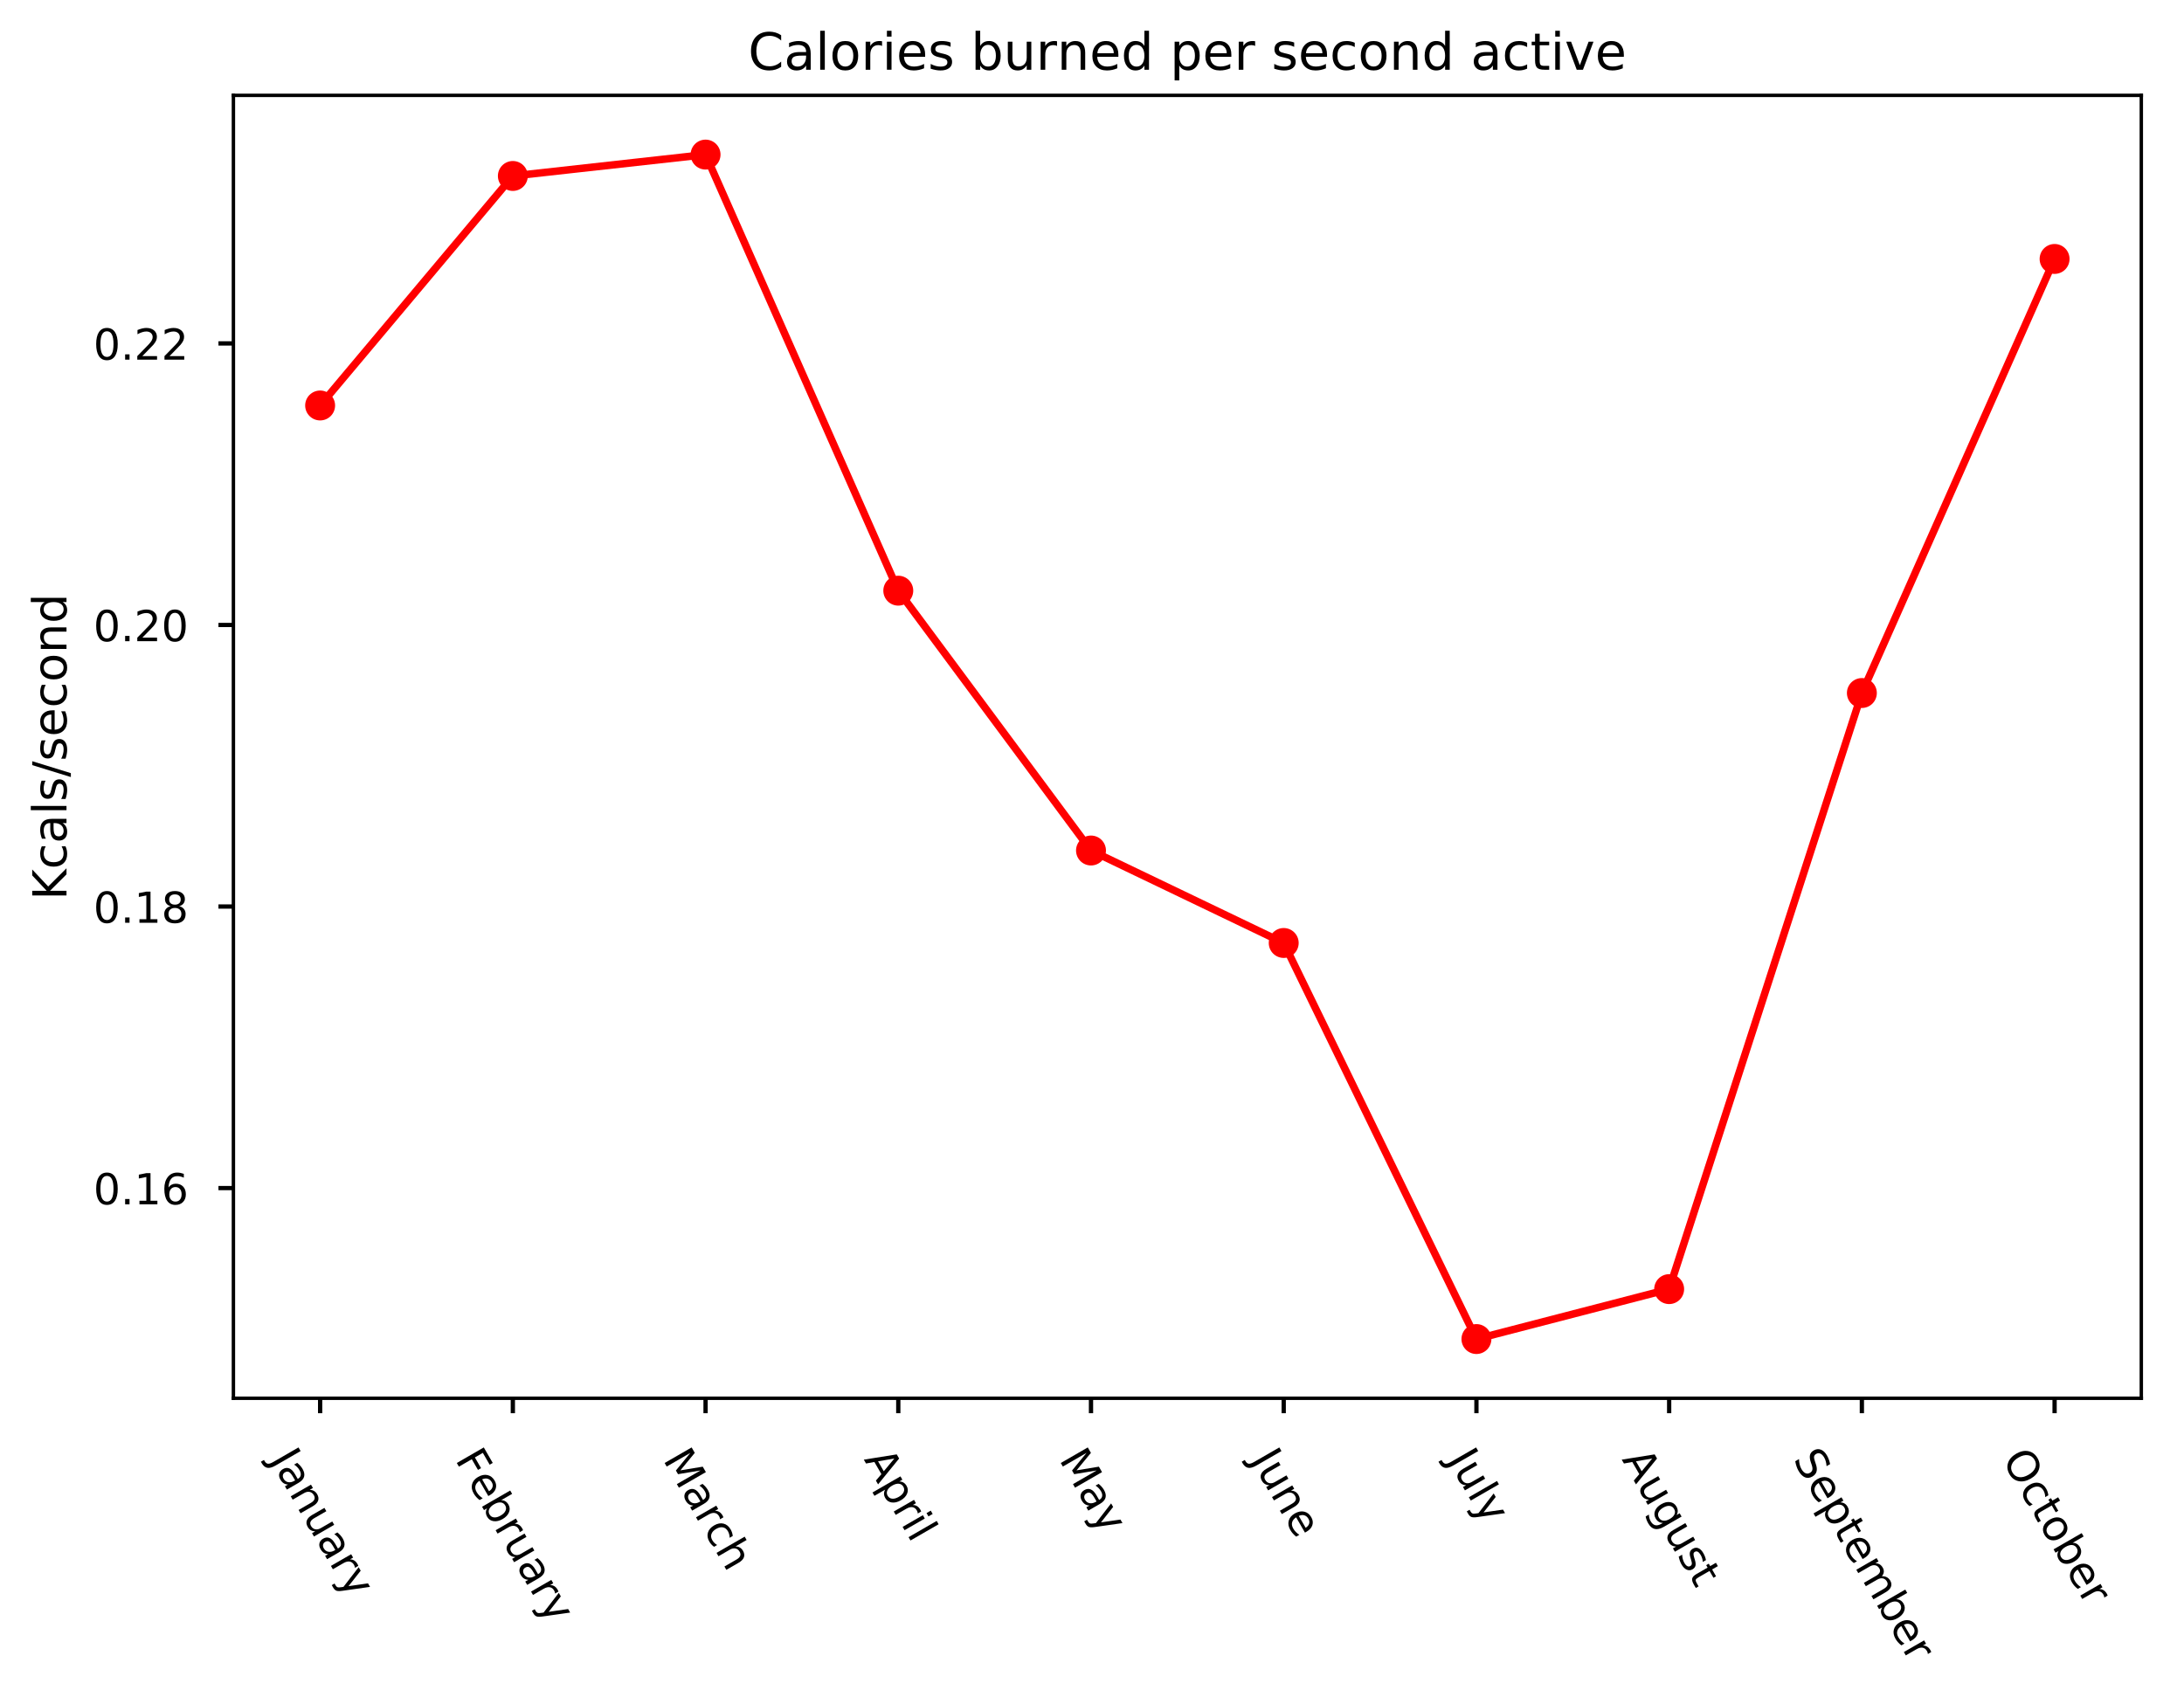
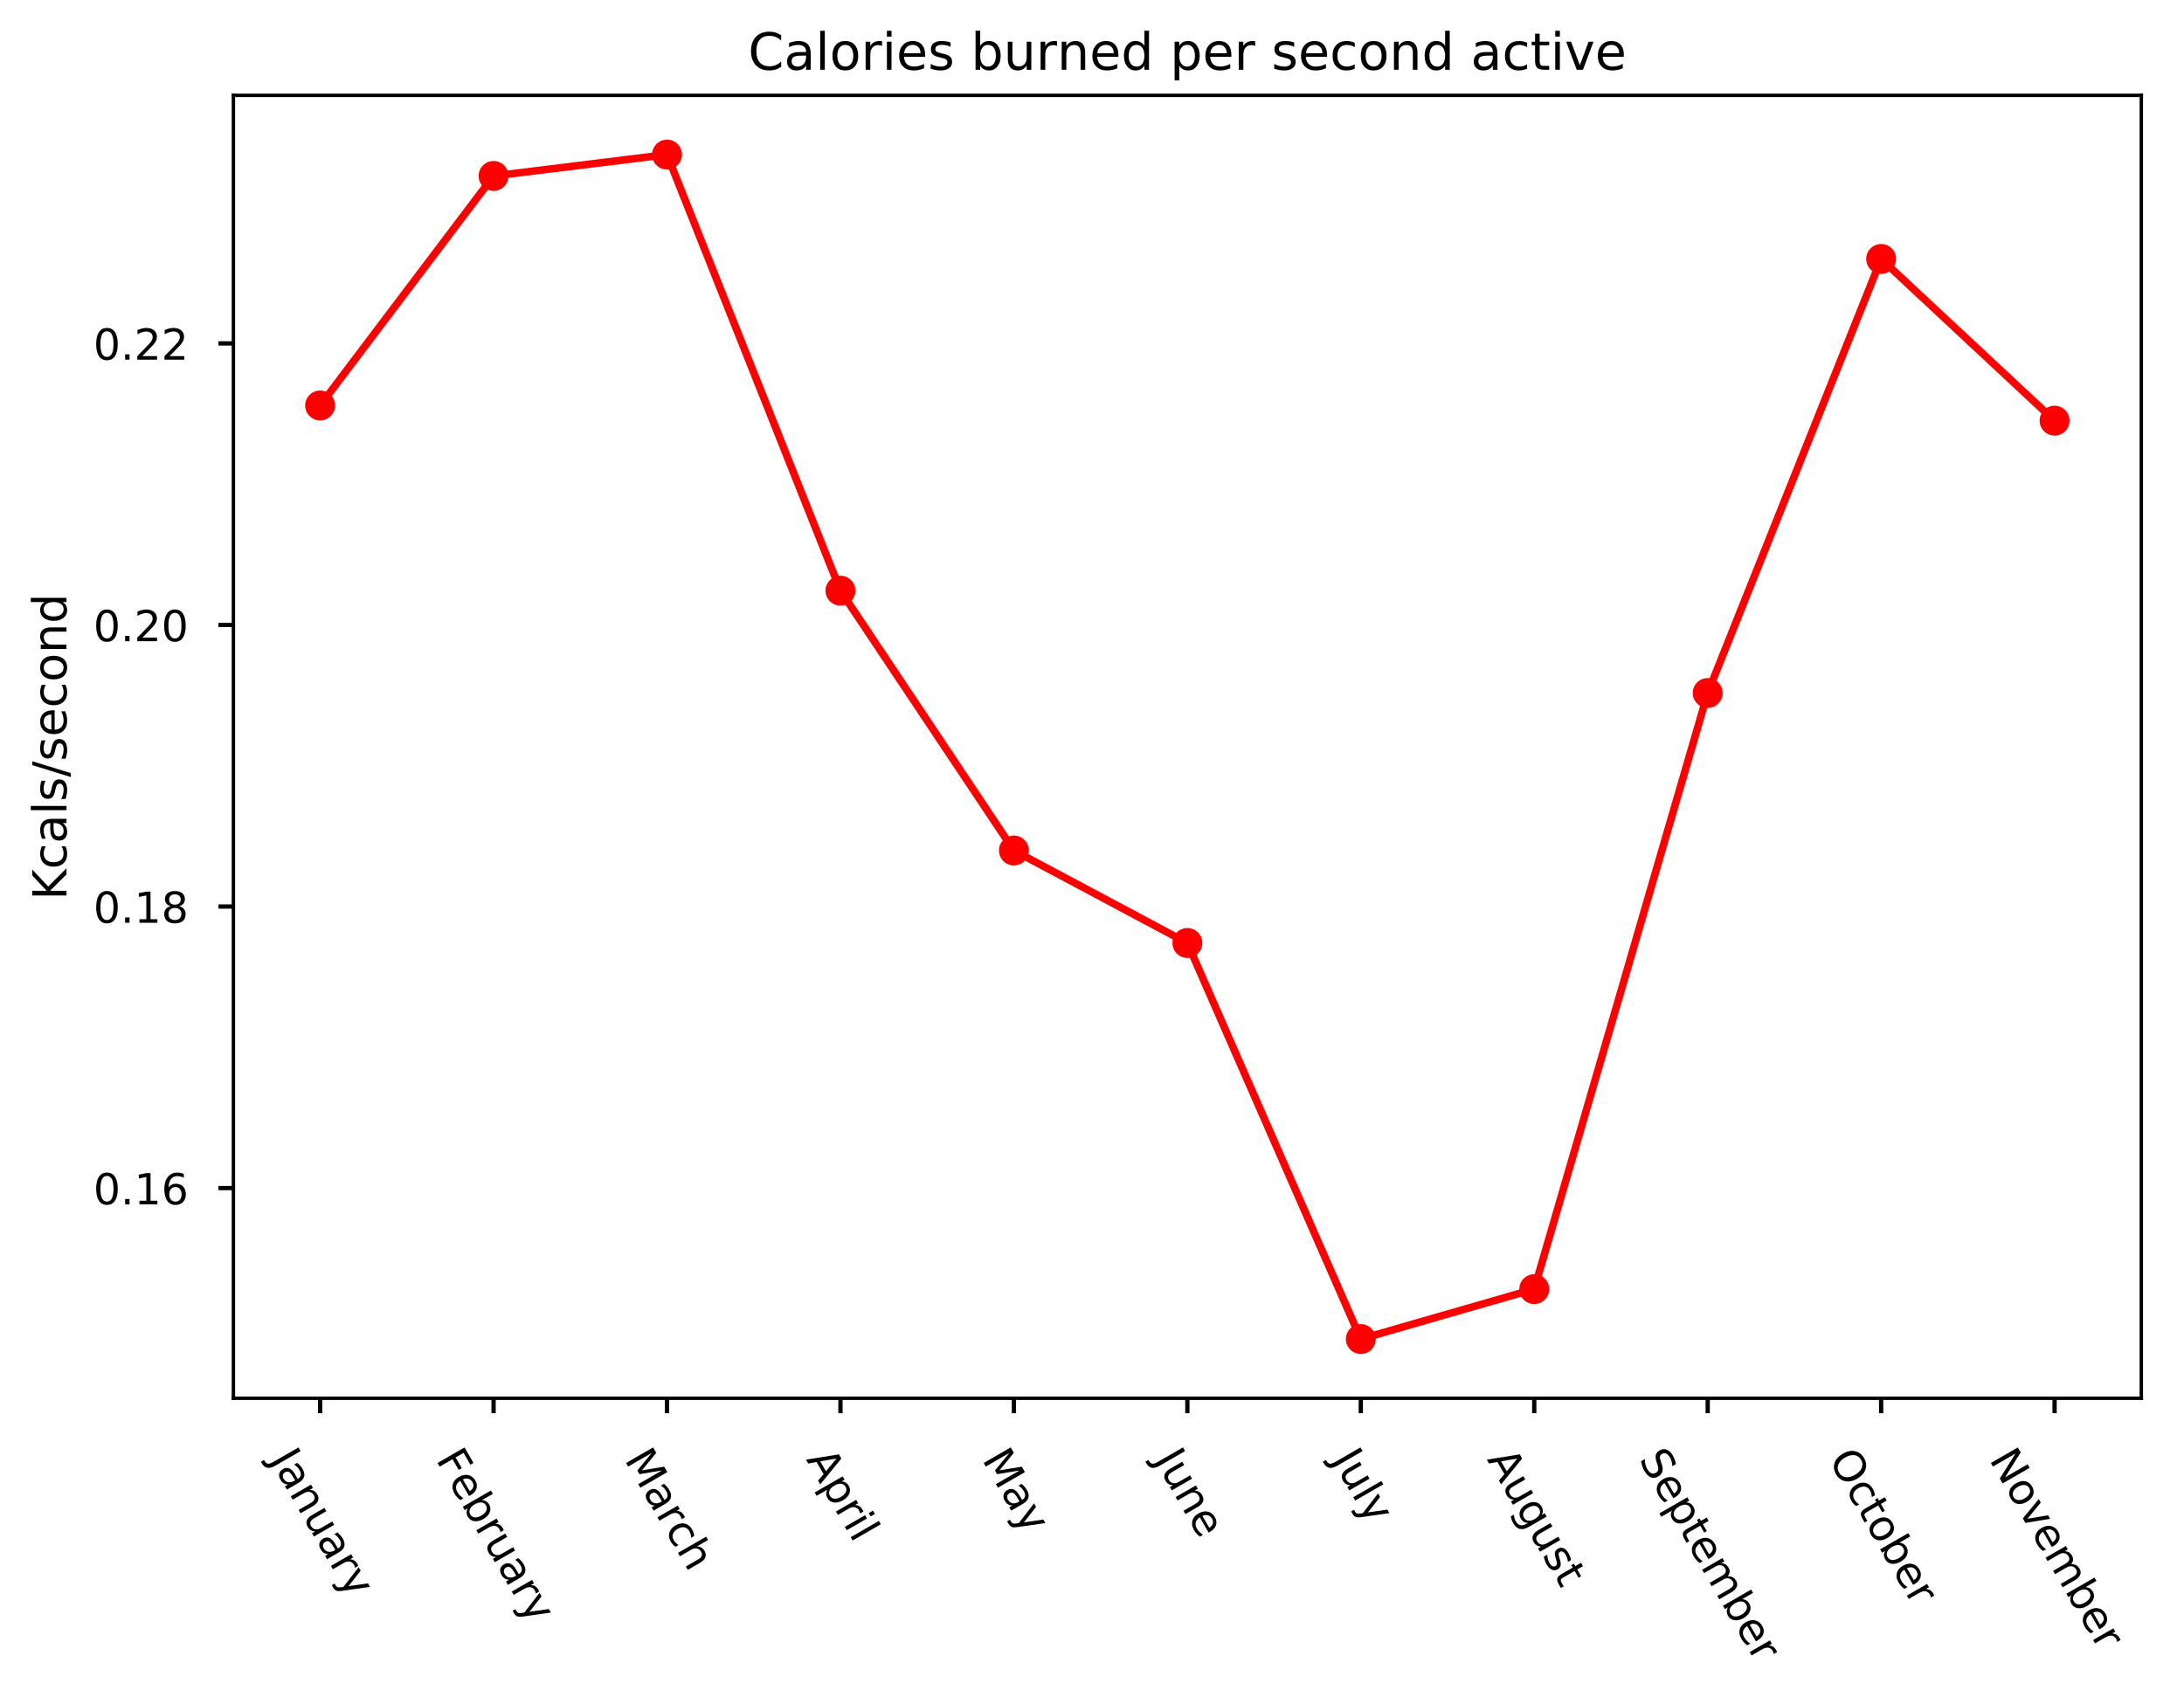
<svg xmlns="http://www.w3.org/2000/svg" xmlns:xlink="http://www.w3.org/1999/xlink" height="397pt" version="1.1" viewBox="0 0 511 397" width="511pt">
  <defs>
    <style type="text/css">
*{stroke-linecap:butt;stroke-linejoin:round;}
  </style>
  </defs>
  <g id="figure_1">
    <g id="patch_1">
      <path d="M 0 397.648  L 511.712 397.648  L 511.712 0  L 0 0  z " style="fill:#ffffff;" />
    </g>
    <g id="axes_1">
      <g id="patch_2">
        <path d="M 54.612 327.238  L 501.012 327.238  L 501.012 22.318  L 54.612 22.318  z " style="fill:#ffffff;" />
      </g>
      <g id="matplotlib.axis_1">
        <g id="xtick_1">
          <g id="line2d_1">
            <defs>
-               <path d="M 0 0  L 0 3.5  " id="m01c51e7dc8" style="stroke:#000000;" />
-             </defs>
-             <g>
-               <use style="stroke:#000000;" x="74.902" xlink:href="#m01c51e7dc8" y="327.238" />
+               <path d="M 0 0  L 0 3.5  " id="mb24f31d831" style="stroke:#000000;" />
+             </defs>
+             <g>
+               <use style="stroke:#000000;" x="74.902" xlink:href="#mb24f31d831" y="327.238" />
            </g>
          </g>
          <g id="text_1">
            <defs>
              <path d="M 9.812 72.906  L 19.672 72.906  L 19.672 5.078  Q 19.672 -8.109 14.672 -14.062  Q 9.672 -20.016 -1.422 -20.016  L -5.172 -20.016  L -5.172 -11.719  L -2.094 -11.719  Q 4.438 -11.719 7.125 -8.047  Q 9.812 -4.391 9.812 5.078  z " id="DejaVuSans-4a" />
              <path d="M 34.281 27.484  Q 23.391 27.484 19.188 25  Q 14.984 22.516 14.984 16.5  Q 14.984 11.719 18.141 8.906  Q 21.297 6.109 26.703 6.109  Q 34.188 6.109 38.703 11.406  Q 43.219 16.703 43.219 25.484  L 43.219 27.484  z M 52.203 31.203  L 52.203 0  L 43.219 0  L 43.219 8.297  Q 40.141 3.328 35.547 0.953  Q 30.953 -1.422 24.312 -1.422  Q 15.922 -1.422 10.953 3.297  Q 6 8.016 6 15.922  Q 6 25.141 12.172 29.828  Q 18.359 34.516 30.609 34.516  L 43.219 34.516  L 43.219 35.406  Q 43.219 41.609 39.141 45  Q 35.062 48.391 27.688 48.391  Q 23 48.391 18.547 47.266  Q 14.109 46.141 10.016 43.891  L 10.016 52.203  Q 14.938 54.109 19.578 55.047  Q 24.219 56 28.609 56  Q 40.484 56 46.344 49.844  Q 52.203 43.703 52.203 31.203  z " id="DejaVuSans-61" />
              <path d="M 54.891 33.016  L 54.891 0  L 45.906 0  L 45.906 32.719  Q 45.906 40.484 42.875 44.328  Q 39.844 48.188 33.797 48.188  Q 26.516 48.188 22.312 43.547  Q 18.109 38.922 18.109 30.906  L 18.109 0  L 9.078 0  L 9.078 54.688  L 18.109 54.688  L 18.109 46.188  Q 21.344 51.125 25.703 53.562  Q 30.078 56 35.797 56  Q 45.219 56 50.047 50.172  Q 54.891 44.344 54.891 33.016  z " id="DejaVuSans-6e" />
              <path d="M 8.5 21.578  L 8.5 54.688  L 17.484 54.688  L 17.484 21.922  Q 17.484 14.156 20.5 10.266  Q 23.531 6.391 29.594 6.391  Q 36.859 6.391 41.078 11.031  Q 45.312 15.672 45.312 23.688  L 45.312 54.688  L 54.297 54.688  L 54.297 0  L 45.312 0  L 45.312 8.406  Q 42.047 3.422 37.719 1  Q 33.406 -1.422 27.688 -1.422  Q 18.266 -1.422 13.375 4.438  Q 8.5 10.297 8.5 21.578  z M 31.109 56  z " id="DejaVuSans-75" />
              <path d="M 41.109 46.297  Q 39.594 47.172 37.812 47.578  Q 36.031 48 33.891 48  Q 26.266 48 22.188 43.047  Q 18.109 38.094 18.109 28.812  L 18.109 0  L 9.078 0  L 9.078 54.688  L 18.109 54.688  L 18.109 46.188  Q 20.953 51.172 25.484 53.578  Q 30.031 56 36.531 56  Q 37.453 56 38.578 55.875  Q 39.703 55.766 41.062 55.516  z " id="DejaVuSans-72" />
              <path d="M 32.172 -5.078  Q 28.375 -14.844 24.75 -17.812  Q 21.141 -20.797 15.094 -20.797  L 7.906 -20.797  L 7.906 -13.281  L 13.188 -13.281  Q 16.891 -13.281 18.938 -11.516  Q 21 -9.766 23.484 -3.219  L 25.094 0.875  L 2.984 54.688  L 12.5 54.688  L 29.594 11.922  L 46.688 54.688  L 56.203 54.688  z " id="DejaVuSans-79" />
            </defs>
            <g transform="translate(63.03505 341.5373)rotate(-300)scale(0.1 -0.1)">
              <use xlink:href="#DejaVuSans-4a" />
              <use x="29.492" xlink:href="#DejaVuSans-61" />
              <use x="90.771" xlink:href="#DejaVuSans-6e" />
              <use x="154.15" xlink:href="#DejaVuSans-75" />
              <use x="217.529" xlink:href="#DejaVuSans-61" />
              <use x="278.809" xlink:href="#DejaVuSans-72" />
              <use x="319.922" xlink:href="#DejaVuSans-79" />
            </g>
          </g>
        </g>
        <g id="xtick_2">
          <g id="line2d_2">
            <g>
-               <use style="stroke:#000000;" x="119.993" xlink:href="#m01c51e7dc8" y="327.238" />
+               <use style="stroke:#000000;" x="115.484" xlink:href="#mb24f31d831" y="327.238" />
            </g>
          </g>
          <g id="text_2">
            <defs>
              <path d="M 9.812 72.906  L 51.703 72.906  L 51.703 64.594  L 19.672 64.594  L 19.672 43.109  L 48.578 43.109  L 48.578 34.812  L 19.672 34.812  L 19.672 0  L 9.812 0  z " id="DejaVuSans-46" />
              <path d="M 56.203 29.594  L 56.203 25.203  L 14.891 25.203  Q 15.484 15.922 20.484 11.062  Q 25.484 6.203 34.422 6.203  Q 39.594 6.203 44.453 7.469  Q 49.312 8.734 54.109 11.281  L 54.109 2.781  Q 49.266 0.734 44.188 -0.344  Q 39.109 -1.422 33.891 -1.422  Q 20.797 -1.422 13.156 6.188  Q 5.516 13.812 5.516 26.812  Q 5.516 40.234 12.766 48.109  Q 20.016 56 32.328 56  Q 43.359 56 49.781 48.891  Q 56.203 41.797 56.203 29.594  z M 47.219 32.234  Q 47.125 39.594 43.094 43.984  Q 39.062 48.391 32.422 48.391  Q 24.906 48.391 20.391 44.141  Q 15.875 39.891 15.188 32.172  z " id="DejaVuSans-65" />
              <path d="M 48.688 27.297  Q 48.688 37.203 44.609 42.844  Q 40.531 48.484 33.406 48.484  Q 26.266 48.484 22.188 42.844  Q 18.109 37.203 18.109 27.297  Q 18.109 17.391 22.188 11.75  Q 26.266 6.109 33.406 6.109  Q 40.531 6.109 44.609 11.75  Q 48.688 17.391 48.688 27.297  z M 18.109 46.391  Q 20.953 51.266 25.266 53.625  Q 29.594 56 35.594 56  Q 45.562 56 51.781 48.094  Q 58.016 40.188 58.016 27.297  Q 58.016 14.406 51.781 6.484  Q 45.562 -1.422 35.594 -1.422  Q 29.594 -1.422 25.266 0.953  Q 20.953 3.328 18.109 8.203  L 18.109 0  L 9.078 0  L 9.078 75.984  L 18.109 75.984  z " id="DejaVuSans-62" />
            </defs>
-             <g transform="translate(106.3908 341.5373)rotate(-300)scale(0.1 -0.1)">
+             <g transform="translate(101.8817 341.5373)rotate(-300)scale(0.1 -0.1)">
              <use xlink:href="#DejaVuSans-46" />
              <use x="57.441" xlink:href="#DejaVuSans-65" />
              <use x="118.965" xlink:href="#DejaVuSans-62" />
              <use x="182.441" xlink:href="#DejaVuSans-72" />
              <use x="223.555" xlink:href="#DejaVuSans-75" />
              <use x="286.934" xlink:href="#DejaVuSans-61" />
              <use x="348.213" xlink:href="#DejaVuSans-72" />
              <use x="389.326" xlink:href="#DejaVuSans-79" />
            </g>
          </g>
        </g>
        <g id="xtick_3">
          <g id="line2d_3">
            <g>
-               <use style="stroke:#000000;" x="165.084" xlink:href="#m01c51e7dc8" y="327.238" />
+               <use style="stroke:#000000;" x="156.066" xlink:href="#mb24f31d831" y="327.238" />
            </g>
          </g>
          <g id="text_3">
            <defs>
              <path d="M 9.812 72.906  L 24.516 72.906  L 43.109 23.297  L 61.812 72.906  L 76.516 72.906  L 76.516 0  L 66.891 0  L 66.891 64.016  L 48.094 14.016  L 38.188 14.016  L 19.391 64.016  L 19.391 0  L 9.812 0  z " id="DejaVuSans-4d" />
              <path d="M 48.781 52.594  L 48.781 44.188  Q 44.969 46.297 41.141 47.344  Q 37.312 48.391 33.406 48.391  Q 24.656 48.391 19.812 42.844  Q 14.984 37.312 14.984 27.297  Q 14.984 17.281 19.812 11.734  Q 24.656 6.203 33.406 6.203  Q 37.312 6.203 41.141 7.25  Q 44.969 8.297 48.781 10.406  L 48.781 2.094  Q 45.016 0.344 40.984 -0.531  Q 36.969 -1.422 32.422 -1.422  Q 20.062 -1.422 12.781 6.344  Q 5.516 14.109 5.516 27.297  Q 5.516 40.672 12.859 48.328  Q 20.219 56 33.016 56  Q 37.156 56 41.109 55.141  Q 45.062 54.297 48.781 52.594  z " id="DejaVuSans-63" />
              <path d="M 54.891 33.016  L 54.891 0  L 45.906 0  L 45.906 32.719  Q 45.906 40.484 42.875 44.328  Q 39.844 48.188 33.797 48.188  Q 26.516 48.188 22.312 43.547  Q 18.109 38.922 18.109 30.906  L 18.109 0  L 9.078 0  L 9.078 75.984  L 18.109 75.984  L 18.109 46.188  Q 21.344 51.125 25.703 53.562  Q 30.078 56 35.797 56  Q 45.219 56 50.047 50.172  Q 54.891 44.344 54.891 33.016  z " id="DejaVuSans-68" />
            </defs>
-             <g transform="translate(155.0196 341.5373)rotate(-300)scale(0.1 -0.1)">
+             <g transform="translate(146.0014 341.5373)rotate(-300)scale(0.1 -0.1)">
              <use xlink:href="#DejaVuSans-4d" />
              <use x="86.279" xlink:href="#DejaVuSans-61" />
              <use x="147.559" xlink:href="#DejaVuSans-72" />
              <use x="188.641" xlink:href="#DejaVuSans-63" />
              <use x="243.621" xlink:href="#DejaVuSans-68" />
            </g>
          </g>
        </g>
        <g id="xtick_4">
          <g id="line2d_4">
            <g>
-               <use style="stroke:#000000;" x="210.175" xlink:href="#m01c51e7dc8" y="327.238" />
+               <use style="stroke:#000000;" x="196.648" xlink:href="#mb24f31d831" y="327.238" />
            </g>
          </g>
          <g id="text_4">
            <defs>
              <path d="M 34.188 63.188  L 20.797 26.906  L 47.609 26.906  z M 28.609 72.906  L 39.797 72.906  L 67.578 0  L 57.328 0  L 50.688 18.703  L 17.828 18.703  L 11.188 0  L 0.781 0  z " id="DejaVuSans-41" />
              <path d="M 18.109 8.203  L 18.109 -20.797  L 9.078 -20.797  L 9.078 54.688  L 18.109 54.688  L 18.109 46.391  Q 20.953 51.266 25.266 53.625  Q 29.594 56 35.594 56  Q 45.562 56 51.781 48.094  Q 58.016 40.188 58.016 27.297  Q 58.016 14.406 51.781 6.484  Q 45.562 -1.422 35.594 -1.422  Q 29.594 -1.422 25.266 0.953  Q 20.953 3.328 18.109 8.203  z M 48.688 27.297  Q 48.688 37.203 44.609 42.844  Q 40.531 48.484 33.406 48.484  Q 26.266 48.484 22.188 42.844  Q 18.109 37.203 18.109 27.297  Q 18.109 17.391 22.188 11.75  Q 26.266 6.109 33.406 6.109  Q 40.531 6.109 44.609 11.75  Q 48.688 17.391 48.688 27.297  z " id="DejaVuSans-70" />
              <path d="M 9.422 54.688  L 18.406 54.688  L 18.406 0  L 9.422 0  z M 9.422 75.984  L 18.406 75.984  L 18.406 64.594  L 9.422 64.594  z " id="DejaVuSans-69" />
              <path d="M 9.422 75.984  L 18.406 75.984  L 18.406 0  L 9.422 0  z " id="DejaVuSans-6c" />
            </defs>
-             <g transform="translate(202.0714 341.5373)rotate(-300)scale(0.1 -0.1)">
+             <g transform="translate(188.5442 341.5373)rotate(-300)scale(0.1 -0.1)">
              <use xlink:href="#DejaVuSans-41" />
              <use x="68.408" xlink:href="#DejaVuSans-70" />
              <use x="131.885" xlink:href="#DejaVuSans-72" />
              <use x="172.998" xlink:href="#DejaVuSans-69" />
              <use x="200.781" xlink:href="#DejaVuSans-6c" />
            </g>
          </g>
        </g>
        <g id="xtick_5">
          <g id="line2d_5">
            <g>
-               <use style="stroke:#000000;" x="255.266" xlink:href="#m01c51e7dc8" y="327.238" />
+               <use style="stroke:#000000;" x="237.23" xlink:href="#mb24f31d831" y="327.238" />
            </g>
          </g>
          <g id="text_5">
-             <g transform="translate(247.7077 341.5373)rotate(-300)scale(0.1 -0.1)">
+             <g transform="translate(229.6713 341.5373)rotate(-300)scale(0.1 -0.1)">
              <use xlink:href="#DejaVuSans-4d" />
              <use x="86.279" xlink:href="#DejaVuSans-61" />
              <use x="147.559" xlink:href="#DejaVuSans-79" />
            </g>
          </g>
        </g>
        <g id="xtick_6">
          <g id="line2d_6">
            <g>
-               <use style="stroke:#000000;" x="300.357" xlink:href="#m01c51e7dc8" y="327.238" />
+               <use style="stroke:#000000;" x="277.812" xlink:href="#mb24f31d831" y="327.238" />
            </g>
          </g>
          <g id="text_6">
-             <g transform="translate(292.5228 341.5373)rotate(-300)scale(0.1 -0.1)">
+             <g transform="translate(269.9773 341.5373)rotate(-300)scale(0.1 -0.1)">
              <use xlink:href="#DejaVuSans-4a" />
              <use x="29.492" xlink:href="#DejaVuSans-75" />
              <use x="92.871" xlink:href="#DejaVuSans-6e" />
              <use x="156.25" xlink:href="#DejaVuSans-65" />
            </g>
          </g>
        </g>
        <g id="xtick_7">
          <g id="line2d_7">
            <g>
-               <use style="stroke:#000000;" x="345.448" xlink:href="#m01c51e7dc8" y="327.238" />
+               <use style="stroke:#000000;" x="318.393" xlink:href="#mb24f31d831" y="327.238" />
            </g>
          </g>
          <g id="text_7">
-             <g transform="translate(338.5621 341.5373)rotate(-300)scale(0.1 -0.1)">
+             <g transform="translate(311.5076 341.5373)rotate(-300)scale(0.1 -0.1)">
              <use xlink:href="#DejaVuSans-4a" />
              <use x="29.492" xlink:href="#DejaVuSans-75" />
              <use x="92.871" xlink:href="#DejaVuSans-6c" />
              <use x="120.654" xlink:href="#DejaVuSans-79" />
            </g>
          </g>
        </g>
        <g id="xtick_8">
          <g id="line2d_8">
            <g>
-               <use style="stroke:#000000;" x="390.539" xlink:href="#m01c51e7dc8" y="327.238" />
+               <use style="stroke:#000000;" x="358.975" xlink:href="#mb24f31d831" y="327.238" />
            </g>
          </g>
          <g id="text_8">
            <defs>
              <path d="M 45.406 27.984  Q 45.406 37.75 41.375 43.109  Q 37.359 48.484 30.078 48.484  Q 22.859 48.484 18.828 43.109  Q 14.797 37.75 14.797 27.984  Q 14.797 18.266 18.828 12.891  Q 22.859 7.516 30.078 7.516  Q 37.359 7.516 41.375 12.891  Q 45.406 18.266 45.406 27.984  z M 54.391 6.781  Q 54.391 -7.172 48.188 -13.984  Q 42 -20.797 29.203 -20.797  Q 24.469 -20.797 20.266 -20.094  Q 16.062 -19.391 12.109 -17.922  L 12.109 -9.188  Q 16.062 -11.328 19.922 -12.344  Q 23.781 -13.375 27.781 -13.375  Q 36.625 -13.375 41.016 -8.766  Q 45.406 -4.156 45.406 5.172  L 45.406 9.625  Q 42.625 4.781 38.281 2.391  Q 33.938 0 27.875 0  Q 17.828 0 11.672 7.656  Q 5.516 15.328 5.516 27.984  Q 5.516 40.672 11.672 48.328  Q 17.828 56 27.875 56  Q 33.938 56 38.281 53.609  Q 42.625 51.219 45.406 46.391  L 45.406 54.688  L 54.391 54.688  z " id="DejaVuSans-67" />
              <path d="M 44.281 53.078  L 44.281 44.578  Q 40.484 46.531 36.375 47.5  Q 32.281 48.484 27.875 48.484  Q 21.188 48.484 17.844 46.438  Q 14.5 44.391 14.5 40.281  Q 14.5 37.156 16.891 35.375  Q 19.281 33.594 26.516 31.984  L 29.594 31.297  Q 39.156 29.25 43.188 25.516  Q 47.219 21.781 47.219 15.094  Q 47.219 7.469 41.188 3.016  Q 35.156 -1.422 24.609 -1.422  Q 20.219 -1.422 15.453 -0.562  Q 10.688 0.297 5.422 2  L 5.422 11.281  Q 10.406 8.688 15.234 7.391  Q 20.062 6.109 24.812 6.109  Q 31.156 6.109 34.562 8.281  Q 37.984 10.453 37.984 14.406  Q 37.984 18.062 35.516 20.016  Q 33.062 21.969 24.703 23.781  L 21.578 24.516  Q 13.234 26.266 9.516 29.906  Q 5.812 33.547 5.812 39.891  Q 5.812 47.609 11.281 51.797  Q 16.75 56 26.812 56  Q 31.781 56 36.172 55.266  Q 40.578 54.547 44.281 53.078  z " id="DejaVuSans-73" />
              <path d="M 18.312 70.219  L 18.312 54.688  L 36.812 54.688  L 36.812 47.703  L 18.312 47.703  L 18.312 18.016  Q 18.312 11.328 20.141 9.422  Q 21.969 7.516 27.594 7.516  L 36.812 7.516  L 36.812 0  L 27.594 0  Q 17.188 0 13.234 3.875  Q 9.281 7.766 9.281 18.016  L 9.281 47.703  L 2.688 47.703  L 2.688 54.688  L 9.281 54.688  L 9.281 70.219  z " id="DejaVuSans-74" />
            </defs>
-             <g transform="translate(379.4007 341.5373)rotate(-300)scale(0.1 -0.1)">
+             <g transform="translate(347.8371 341.5373)rotate(-300)scale(0.1 -0.1)">
              <use xlink:href="#DejaVuSans-41" />
              <use x="68.408" xlink:href="#DejaVuSans-75" />
              <use x="131.787" xlink:href="#DejaVuSans-67" />
              <use x="195.264" xlink:href="#DejaVuSans-75" />
              <use x="258.643" xlink:href="#DejaVuSans-73" />
              <use x="310.742" xlink:href="#DejaVuSans-74" />
            </g>
          </g>
        </g>
        <g id="xtick_9">
          <g id="line2d_9">
            <g>
-               <use style="stroke:#000000;" x="435.63" xlink:href="#m01c51e7dc8" y="327.238" />
+               <use style="stroke:#000000;" x="399.557" xlink:href="#mb24f31d831" y="327.238" />
            </g>
          </g>
          <g id="text_9">
            <defs>
              <path d="M 53.516 70.516  L 53.516 60.891  Q 47.906 63.578 42.922 64.891  Q 37.938 66.219 33.297 66.219  Q 25.25 66.219 20.875 63.094  Q 16.5 59.969 16.5 54.203  Q 16.5 49.359 19.406 46.891  Q 22.312 44.438 30.422 42.922  L 36.375 41.703  Q 47.406 39.594 52.656 34.297  Q 57.906 29 57.906 20.125  Q 57.906 9.516 50.797 4.047  Q 43.703 -1.422 29.984 -1.422  Q 24.812 -1.422 18.969 -0.25  Q 13.141 0.922 6.891 3.219  L 6.891 13.375  Q 12.891 10.016 18.656 8.297  Q 24.422 6.594 29.984 6.594  Q 38.422 6.594 43.016 9.906  Q 47.609 13.234 47.609 19.391  Q 47.609 24.75 44.312 27.781  Q 41.016 30.812 33.5 32.328  L 27.484 33.5  Q 16.453 35.688 11.516 40.375  Q 6.594 45.062 6.594 53.422  Q 6.594 63.094 13.406 68.656  Q 20.219 74.219 32.172 74.219  Q 37.312 74.219 42.625 73.281  Q 47.953 72.359 53.516 70.516  z " id="DejaVuSans-53" />
              <path d="M 52 44.188  Q 55.375 50.25 60.062 53.125  Q 64.75 56 71.094 56  Q 79.641 56 84.281 50.016  Q 88.922 44.047 88.922 33.016  L 88.922 0  L 79.891 0  L 79.891 32.719  Q 79.891 40.578 77.094 44.375  Q 74.312 48.188 68.609 48.188  Q 61.625 48.188 57.562 43.547  Q 53.516 38.922 53.516 30.906  L 53.516 0  L 44.484 0  L 44.484 32.719  Q 44.484 40.625 41.703 44.406  Q 38.922 48.188 33.109 48.188  Q 26.219 48.188 22.156 43.531  Q 18.109 38.875 18.109 30.906  L 18.109 0  L 9.078 0  L 9.078 54.688  L 18.109 54.688  L 18.109 46.188  Q 21.188 51.219 25.484 53.609  Q 29.781 56 35.688 56  Q 41.656 56 45.828 52.969  Q 50 49.953 52 44.188  z " id="DejaVuSans-6d" />
            </defs>
-             <g transform="translate(419.4209 341.5373)rotate(-300)scale(0.1 -0.1)">
+             <g transform="translate(383.3482 341.5373)rotate(-300)scale(0.1 -0.1)">
              <use xlink:href="#DejaVuSans-53" />
              <use x="63.477" xlink:href="#DejaVuSans-65" />
              <use x="125" xlink:href="#DejaVuSans-70" />
              <use x="188.477" xlink:href="#DejaVuSans-74" />
              <use x="227.686" xlink:href="#DejaVuSans-65" />
              <use x="289.209" xlink:href="#DejaVuSans-6d" />
              <use x="386.621" xlink:href="#DejaVuSans-62" />
              <use x="450.098" xlink:href="#DejaVuSans-65" />
              <use x="511.621" xlink:href="#DejaVuSans-72" />
            </g>
          </g>
        </g>
        <g id="xtick_10">
          <g id="line2d_10">
            <g>
-               <use style="stroke:#000000;" x="480.721" xlink:href="#m01c51e7dc8" y="327.238" />
+               <use style="stroke:#000000;" x="440.139" xlink:href="#mb24f31d831" y="327.238" />
            </g>
          </g>
          <g id="text_10">
            <defs>
              <path d="M 39.406 66.219  Q 28.656 66.219 22.328 58.203  Q 16.016 50.203 16.016 36.375  Q 16.016 22.609 22.328 14.594  Q 28.656 6.594 39.406 6.594  Q 50.141 6.594 56.422 14.594  Q 62.703 22.609 62.703 36.375  Q 62.703 50.203 56.422 58.203  Q 50.141 66.219 39.406 66.219  z M 39.406 74.219  Q 54.734 74.219 63.906 63.938  Q 73.094 53.656 73.094 36.375  Q 73.094 19.141 63.906 8.859  Q 54.734 -1.422 39.406 -1.422  Q 24.031 -1.422 14.812 8.828  Q 5.609 19.094 5.609 36.375  Q 5.609 53.656 14.812 63.938  Q 24.031 74.219 39.406 74.219  z " id="DejaVuSans-4f" />
              <path d="M 30.609 48.391  Q 23.391 48.391 19.188 42.75  Q 14.984 37.109 14.984 27.297  Q 14.984 17.484 19.156 11.844  Q 23.344 6.203 30.609 6.203  Q 37.797 6.203 41.984 11.859  Q 46.188 17.531 46.188 27.297  Q 46.188 37.016 41.984 42.703  Q 37.797 48.391 30.609 48.391  z M 30.609 56  Q 42.328 56 49.016 48.375  Q 55.719 40.766 55.719 27.297  Q 55.719 13.875 49.016 6.219  Q 42.328 -1.422 30.609 -1.422  Q 18.844 -1.422 12.172 6.219  Q 5.516 13.875 5.516 27.297  Q 5.516 40.766 12.172 48.375  Q 18.844 56 30.609 56  z " id="DejaVuSans-6f" />
            </defs>
-             <g transform="translate(468.3255 341.5373)rotate(-300)scale(0.1 -0.1)">
+             <g transform="translate(427.7437 341.5373)rotate(-300)scale(0.1 -0.1)">
              <use xlink:href="#DejaVuSans-4f" />
              <use x="78.711" xlink:href="#DejaVuSans-63" />
              <use x="133.691" xlink:href="#DejaVuSans-74" />
              <use x="172.9" xlink:href="#DejaVuSans-6f" />
              <use x="234.082" xlink:href="#DejaVuSans-62" />
              <use x="297.559" xlink:href="#DejaVuSans-65" />
              <use x="359.082" xlink:href="#DejaVuSans-72" />
            </g>
          </g>
        </g>
+         <g id="xtick_11">
+           <g id="line2d_11">
+             <g>
+               <use style="stroke:#000000;" x="480.721" xlink:href="#mb24f31d831" y="327.238" />
+             </g>
+           </g>
+           <g id="text_11">
+             <defs>
+               <path d="M 9.812 72.906  L 23.094 72.906  L 55.422 11.922  L 55.422 72.906  L 64.984 72.906  L 64.984 0  L 51.703 0  L 19.391 60.984  L 19.391 0  L 9.812 0  z " id="DejaVuSans-4e" />
+               <path d="M 2.984 54.688  L 12.5 54.688  L 29.594 8.797  L 46.688 54.688  L 56.203 54.688  L 35.688 0  L 23.484 0  z " id="DejaVuSans-76" />
+             </defs>
+             <g transform="translate(465.3247 341.5373)rotate(-300)scale(0.1 -0.1)">
+               <use xlink:href="#DejaVuSans-4e" />
+               <use x="74.805" xlink:href="#DejaVuSans-6f" />
+               <use x="135.986" xlink:href="#DejaVuSans-76" />
+               <use x="195.166" xlink:href="#DejaVuSans-65" />
+               <use x="256.689" xlink:href="#DejaVuSans-6d" />
+               <use x="354.102" xlink:href="#DejaVuSans-62" />
+               <use x="417.578" xlink:href="#DejaVuSans-65" />
+               <use x="479.102" xlink:href="#DejaVuSans-72" />
+             </g>
+           </g>
+         </g>
      </g>
      <g id="matplotlib.axis_2">
        <g id="ytick_1">
-           <g id="line2d_11">
-             <defs>
-               <path d="M 0 0  L -3.5 0  " id="m9f5b5dab7c" style="stroke:#000000;" />
-             </defs>
-             <g>
-               <use style="stroke:#000000;" x="54.612" xlink:href="#m9f5b5dab7c" y="278.045" />
-             </g>
-           </g>
-           <g id="text_11">
+           <g id="line2d_12">
+             <defs>
+               <path d="M 0 0  L -3.5 0  " id="m1cd1337147" style="stroke:#000000;" />
+             </defs>
+             <g>
+               <use style="stroke:#000000;" x="54.612" xlink:href="#m1cd1337147" y="278.045" />
+             </g>
+           </g>
+           <g id="text_12">
            <defs>
              <path d="M 31.781 66.406  Q 24.172 66.406 20.328 58.906  Q 16.5 51.422 16.5 36.375  Q 16.5 21.391 20.328 13.891  Q 24.172 6.391 31.781 6.391  Q 39.453 6.391 43.281 13.891  Q 47.125 21.391 47.125 36.375  Q 47.125 51.422 43.281 58.906  Q 39.453 66.406 31.781 66.406  z M 31.781 74.219  Q 44.047 74.219 50.516 64.516  Q 56.984 54.828 56.984 36.375  Q 56.984 17.969 50.516 8.266  Q 44.047 -1.422 31.781 -1.422  Q 19.531 -1.422 13.062 8.266  Q 6.594 17.969 6.594 36.375  Q 6.594 54.828 13.062 64.516  Q 19.531 74.219 31.781 74.219  z " id="DejaVuSans-30" />
              <path d="M 10.688 12.406  L 21 12.406  L 21 0  L 10.688 0  z " id="DejaVuSans-2e" />
              <path d="M 12.406 8.297  L 28.516 8.297  L 28.516 63.922  L 10.984 60.406  L 10.984 69.391  L 28.422 72.906  L 38.281 72.906  L 38.281 8.297  L 54.391 8.297  L 54.391 0  L 12.406 0  z " id="DejaVuSans-31" />
              <path d="M 33.016 40.375  Q 26.375 40.375 22.484 35.828  Q 18.609 31.297 18.609 23.391  Q 18.609 15.531 22.484 10.953  Q 26.375 6.391 33.016 6.391  Q 39.656 6.391 43.531 10.953  Q 47.406 15.531 47.406 23.391  Q 47.406 31.297 43.531 35.828  Q 39.656 40.375 33.016 40.375  z M 52.594 71.297  L 52.594 62.312  Q 48.875 64.062 45.094 64.984  Q 41.312 65.922 37.594 65.922  Q 27.828 65.922 22.672 59.328  Q 17.531 52.734 16.797 39.406  Q 19.672 43.656 24.016 45.922  Q 28.375 48.188 33.594 48.188  Q 44.578 48.188 50.953 41.516  Q 57.328 34.859 57.328 23.391  Q 57.328 12.156 50.688 5.359  Q 44.047 -1.422 33.016 -1.422  Q 20.359 -1.422 13.672 8.266  Q 6.984 17.969 6.984 36.375  Q 6.984 53.656 15.188 63.938  Q 23.391 74.219 37.203 74.219  Q 40.922 74.219 44.703 73.484  Q 48.484 72.75 52.594 71.297  z " id="DejaVuSans-36" />
            </defs>
            <g transform="translate(21.84594 281.8441)scale(0.1 -0.1)">
              <use xlink:href="#DejaVuSans-30" />
              <use x="63.623" xlink:href="#DejaVuSans-2e" />
              <use x="95.41" xlink:href="#DejaVuSans-31" />
              <use x="159.033" xlink:href="#DejaVuSans-36" />
            </g>
          </g>
        </g>
        <g id="ytick_2">
-           <g id="line2d_12">
-             <g>
-               <use style="stroke:#000000;" x="54.612" xlink:href="#m9f5b5dab7c" y="212.153" />
-             </g>
-           </g>
-           <g id="text_12">
+           <g id="line2d_13">
+             <g>
+               <use style="stroke:#000000;" x="54.612" xlink:href="#m1cd1337147" y="212.153" />
+             </g>
+           </g>
+           <g id="text_13">
            <defs>
              <path d="M 31.781 34.625  Q 24.75 34.625 20.719 30.859  Q 16.703 27.094 16.703 20.516  Q 16.703 13.922 20.719 10.156  Q 24.75 6.391 31.781 6.391  Q 38.812 6.391 42.859 10.172  Q 46.922 13.969 46.922 20.516  Q 46.922 27.094 42.891 30.859  Q 38.875 34.625 31.781 34.625  z M 21.922 38.812  Q 15.578 40.375 12.031 44.719  Q 8.5 49.078 8.5 55.328  Q 8.5 64.062 14.719 69.141  Q 20.953 74.219 31.781 74.219  Q 42.672 74.219 48.875 69.141  Q 55.078 64.062 55.078 55.328  Q 55.078 49.078 51.531 44.719  Q 48 40.375 41.703 38.812  Q 48.828 37.156 52.797 32.312  Q 56.781 27.484 56.781 20.516  Q 56.781 9.906 50.312 4.234  Q 43.844 -1.422 31.781 -1.422  Q 19.734 -1.422 13.25 4.234  Q 6.781 9.906 6.781 20.516  Q 6.781 27.484 10.781 32.312  Q 14.797 37.156 21.922 38.812  z M 18.312 54.391  Q 18.312 48.734 21.844 45.562  Q 25.391 42.391 31.781 42.391  Q 38.141 42.391 41.719 45.562  Q 45.312 48.734 45.312 54.391  Q 45.312 60.062 41.719 63.234  Q 38.141 66.406 31.781 66.406  Q 25.391 66.406 21.844 63.234  Q 18.312 60.062 18.312 54.391  z " id="DejaVuSans-38" />
            </defs>
            <g transform="translate(21.84594 215.9525)scale(0.1 -0.1)">
              <use xlink:href="#DejaVuSans-30" />
              <use x="63.623" xlink:href="#DejaVuSans-2e" />
              <use x="95.41" xlink:href="#DejaVuSans-31" />
              <use x="159.033" xlink:href="#DejaVuSans-38" />
            </g>
          </g>
        </g>
        <g id="ytick_3">
-           <g id="line2d_13">
-             <g>
-               <use style="stroke:#000000;" x="54.612" xlink:href="#m9f5b5dab7c" y="146.262" />
-             </g>
-           </g>
-           <g id="text_13">
+           <g id="line2d_14">
+             <g>
+               <use style="stroke:#000000;" x="54.612" xlink:href="#m1cd1337147" y="146.262" />
+             </g>
+           </g>
+           <g id="text_14">
            <defs>
              <path d="M 19.188 8.297  L 53.609 8.297  L 53.609 0  L 7.328 0  L 7.328 8.297  Q 12.938 14.109 22.625 23.891  Q 32.328 33.688 34.812 36.531  Q 39.547 41.844 41.422 45.531  Q 43.312 49.219 43.312 52.781  Q 43.312 58.594 39.234 62.25  Q 35.156 65.922 28.609 65.922  Q 23.969 65.922 18.812 64.312  Q 13.672 62.703 7.812 59.422  L 7.812 69.391  Q 13.766 71.781 18.938 73  Q 24.125 74.219 28.422 74.219  Q 39.75 74.219 46.484 68.547  Q 53.219 62.891 53.219 53.422  Q 53.219 48.922 51.531 44.891  Q 49.859 40.875 45.406 35.406  Q 44.188 33.984 37.641 27.219  Q 31.109 20.453 19.188 8.297  z " id="DejaVuSans-32" />
            </defs>
            <g transform="translate(21.84594 150.0608)scale(0.1 -0.1)">
              <use xlink:href="#DejaVuSans-30" />
              <use x="63.623" xlink:href="#DejaVuSans-2e" />
              <use x="95.41" xlink:href="#DejaVuSans-32" />
              <use x="159.033" xlink:href="#DejaVuSans-30" />
            </g>
          </g>
        </g>
        <g id="ytick_4">
-           <g id="line2d_14">
-             <g>
-               <use style="stroke:#000000;" x="54.612" xlink:href="#m9f5b5dab7c" y="80.37" />
-             </g>
-           </g>
-           <g id="text_14">
+           <g id="line2d_15">
+             <g>
+               <use style="stroke:#000000;" x="54.612" xlink:href="#m1cd1337147" y="80.37" />
+             </g>
+           </g>
+           <g id="text_15">
            <g transform="translate(21.84594 84.16911)scale(0.1 -0.1)">
              <use xlink:href="#DejaVuSans-30" />
              <use x="63.623" xlink:href="#DejaVuSans-2e" />
              <use x="95.41" xlink:href="#DejaVuSans-32" />
              <use x="159.033" xlink:href="#DejaVuSans-32" />
            </g>
          </g>
        </g>
-         <g id="text_15">
+         <g id="text_16">
          <defs>
            <path d="M 9.812 72.906  L 19.672 72.906  L 19.672 42.094  L 52.391 72.906  L 65.094 72.906  L 28.906 38.922  L 67.672 0  L 54.688 0  L 19.672 35.109  L 19.672 0  L 9.812 0  z " id="DejaVuSans-4b" />
            <path d="M 25.391 72.906  L 33.688 72.906  L 8.297 -9.281  L 0 -9.281  z " id="DejaVuSans-2f" />
            <path d="M 45.406 46.391  L 45.406 75.984  L 54.391 75.984  L 54.391 0  L 45.406 0  L 45.406 8.203  Q 42.578 3.328 38.25 0.953  Q 33.938 -1.422 27.875 -1.422  Q 17.969 -1.422 11.734 6.484  Q 5.516 14.406 5.516 27.297  Q 5.516 40.188 11.734 48.094  Q 17.969 56 27.875 56  Q 33.938 56 38.25 53.625  Q 42.578 51.266 45.406 46.391  z M 14.797 27.297  Q 14.797 17.391 18.875 11.75  Q 22.953 6.109 30.078 6.109  Q 37.203 6.109 41.297 11.75  Q 45.406 17.391 45.406 27.297  Q 45.406 37.203 41.297 42.844  Q 37.203 48.484 30.078 48.484  Q 22.953 48.484 18.875 42.844  Q 14.797 37.203 14.797 27.297  z " id="DejaVuSans-64" />
          </defs>
          <g transform="translate(15.55828 210.6416)rotate(-90)scale(0.11 -0.11)">
            <use xlink:href="#DejaVuSans-4b" />
            <use x="65.576" xlink:href="#DejaVuSans-63" />
            <use x="120.557" xlink:href="#DejaVuSans-61" />
            <use x="181.836" xlink:href="#DejaVuSans-6c" />
            <use x="209.619" xlink:href="#DejaVuSans-73" />
            <use x="261.719" xlink:href="#DejaVuSans-2f" />
            <use x="295.41" xlink:href="#DejaVuSans-73" />
            <use x="347.51" xlink:href="#DejaVuSans-65" />
            <use x="409.033" xlink:href="#DejaVuSans-63" />
            <use x="464.014" xlink:href="#DejaVuSans-6f" />
            <use x="525.195" xlink:href="#DejaVuSans-6e" />
            <use x="588.574" xlink:href="#DejaVuSans-64" />
          </g>
        </g>
      </g>
-       <g id="line2d_15">
-         <path clip-path="url(#p7038628661)" d="M 74.902 94.894  L 119.993 41.181  L 165.084 36.178  L 210.175 138.236  L 255.266 199.045  L 300.357 220.686  L 345.448 313.378  L 390.539 301.693  L 435.63 162.188  L 480.721 60.602  " style="fill:none;stroke:#ff0000;stroke-linecap:square;stroke-width:1.75;" />
+       <g id="line2d_16">
+         <path clip-path="url(#p4a52ec4dce)" d="M 74.902 94.894  L 115.484 41.181  L 156.066 36.178  L 196.648 138.236  L 237.23 199.045  L 277.812 220.686  L 318.393 313.378  L 358.975 301.693  L 399.557 162.188  L 440.139 60.602  L 480.721 98.445  " style="fill:none;stroke:#ff0000;stroke-linecap:square;stroke-width:1.75;" />
        <defs>
-           <path d="M 0 3.5  C 0.928 3.5 1.819 3.131 2.475 2.475  C 3.131 1.819 3.5 0.928 3.5 0  C 3.5 -0.928 3.131 -1.819 2.475 -2.475  C 1.819 -3.131 0.928 -3.5 0 -3.5  C -0.928 -3.5 -1.819 -3.131 -2.475 -2.475  C -3.131 -1.819 -3.5 -0.928 -3.5 0  C -3.5 0.928 -3.131 1.819 -2.475 2.475  C -1.819 3.131 -0.928 3.5 0 3.5  z " id="m20d7a5deee" />
+           <path d="M 0 3.5  C 0.928 3.5 1.819 3.131 2.475 2.475  C 3.131 1.819 3.5 0.928 3.5 0  C 3.5 -0.928 3.131 -1.819 2.475 -2.475  C 1.819 -3.131 0.928 -3.5 0 -3.5  C -0.928 -3.5 -1.819 -3.131 -2.475 -2.475  C -3.131 -1.819 -3.5 -0.928 -3.5 0  C -3.5 0.928 -3.131 1.819 -2.475 2.475  C -1.819 3.131 -0.928 3.5 0 3.5  z " id="mdfdd4895e1" />
        </defs>
-         <g clip-path="url(#p7038628661)">
-           <use style="fill:#ff0000;" x="74.902" xlink:href="#m20d7a5deee" y="94.894" />
-           <use style="fill:#ff0000;" x="119.993" xlink:href="#m20d7a5deee" y="41.181" />
-           <use style="fill:#ff0000;" x="165.084" xlink:href="#m20d7a5deee" y="36.178" />
-           <use style="fill:#ff0000;" x="210.175" xlink:href="#m20d7a5deee" y="138.236" />
-           <use style="fill:#ff0000;" x="255.266" xlink:href="#m20d7a5deee" y="199.045" />
-           <use style="fill:#ff0000;" x="300.357" xlink:href="#m20d7a5deee" y="220.686" />
-           <use style="fill:#ff0000;" x="345.448" xlink:href="#m20d7a5deee" y="313.378" />
-           <use style="fill:#ff0000;" x="390.539" xlink:href="#m20d7a5deee" y="301.693" />
-           <use style="fill:#ff0000;" x="435.63" xlink:href="#m20d7a5deee" y="162.188" />
-           <use style="fill:#ff0000;" x="480.721" xlink:href="#m20d7a5deee" y="60.602" />
+         <g clip-path="url(#p4a52ec4dce)">
+           <use style="fill:#ff0000;" x="74.902" xlink:href="#mdfdd4895e1" y="94.894" />
+           <use style="fill:#ff0000;" x="115.484" xlink:href="#mdfdd4895e1" y="41.181" />
+           <use style="fill:#ff0000;" x="156.066" xlink:href="#mdfdd4895e1" y="36.178" />
+           <use style="fill:#ff0000;" x="196.648" xlink:href="#mdfdd4895e1" y="138.236" />
+           <use style="fill:#ff0000;" x="237.23" xlink:href="#mdfdd4895e1" y="199.045" />
+           <use style="fill:#ff0000;" x="277.812" xlink:href="#mdfdd4895e1" y="220.686" />
+           <use style="fill:#ff0000;" x="318.393" xlink:href="#mdfdd4895e1" y="313.378" />
+           <use style="fill:#ff0000;" x="358.975" xlink:href="#mdfdd4895e1" y="301.693" />
+           <use style="fill:#ff0000;" x="399.557" xlink:href="#mdfdd4895e1" y="162.188" />
+           <use style="fill:#ff0000;" x="440.139" xlink:href="#mdfdd4895e1" y="60.602" />
+           <use style="fill:#ff0000;" x="480.721" xlink:href="#mdfdd4895e1" y="98.445" />
        </g>
      </g>
      <g id="patch_3">
        <path d="M 54.612 327.238  L 54.612 22.318  " style="fill:none;stroke:#000000;stroke-linecap:square;stroke-linejoin:miter;stroke-width:0.8;" />
      </g>
      <g id="patch_4">
        <path d="M 501.012 327.238  L 501.012 22.318  " style="fill:none;stroke:#000000;stroke-linecap:square;stroke-linejoin:miter;stroke-width:0.8;" />
      </g>
      <g id="patch_5">
        <path d="M 54.612 327.238  L 501.012 327.238  " style="fill:none;stroke:#000000;stroke-linecap:square;stroke-linejoin:miter;stroke-width:0.8;" />
      </g>
      <g id="patch_6">
        <path d="M 54.612 22.318  L 501.012 22.318  " style="fill:none;stroke:#000000;stroke-linecap:square;stroke-linejoin:miter;stroke-width:0.8;" />
      </g>
-       <g id="text_16">
+       <g id="text_17">
        <defs>
          <path d="M 64.406 67.281  L 64.406 56.891  Q 59.422 61.531 53.781 63.812  Q 48.141 66.109 41.797 66.109  Q 29.297 66.109 22.656 58.469  Q 16.016 50.828 16.016 36.375  Q 16.016 21.969 22.656 14.328  Q 29.297 6.688 41.797 6.688  Q 48.141 6.688 53.781 8.984  Q 59.422 11.281 64.406 15.922  L 64.406 5.609  Q 59.234 2.094 53.438 0.328  Q 47.656 -1.422 41.219 -1.422  Q 24.656 -1.422 15.125 8.703  Q 5.609 18.844 5.609 36.375  Q 5.609 53.953 15.125 64.078  Q 24.656 74.219 41.219 74.219  Q 47.75 74.219 53.531 72.484  Q 59.328 70.75 64.406 67.281  z " id="DejaVuSans-43" />
          <path id="DejaVuSans-20" />
-           <path d="M 2.984 54.688  L 12.5 54.688  L 29.594 8.797  L 46.688 54.688  L 56.203 54.688  L 35.688 0  L 23.484 0  z " id="DejaVuSans-76" />
        </defs>
        <g transform="translate(175.0428 16.31812)scale(0.12 -0.12)">
          <use xlink:href="#DejaVuSans-43" />
          <use x="69.824" xlink:href="#DejaVuSans-61" />
          <use x="131.104" xlink:href="#DejaVuSans-6c" />
          <use x="158.887" xlink:href="#DejaVuSans-6f" />
          <use x="220.068" xlink:href="#DejaVuSans-72" />
          <use x="261.182" xlink:href="#DejaVuSans-69" />
          <use x="288.965" xlink:href="#DejaVuSans-65" />
          <use x="350.488" xlink:href="#DejaVuSans-73" />
          <use x="402.588" xlink:href="#DejaVuSans-20" />
          <use x="434.375" xlink:href="#DejaVuSans-62" />
          <use x="497.852" xlink:href="#DejaVuSans-75" />
          <use x="561.23" xlink:href="#DejaVuSans-72" />
          <use x="602.328" xlink:href="#DejaVuSans-6e" />
          <use x="665.707" xlink:href="#DejaVuSans-65" />
          <use x="727.23" xlink:href="#DejaVuSans-64" />
          <use x="790.707" xlink:href="#DejaVuSans-20" />
          <use x="822.494" xlink:href="#DejaVuSans-70" />
          <use x="885.971" xlink:href="#DejaVuSans-65" />
          <use x="947.494" xlink:href="#DejaVuSans-72" />
          <use x="988.607" xlink:href="#DejaVuSans-20" />
          <use x="1020.395" xlink:href="#DejaVuSans-73" />
          <use x="1072.494" xlink:href="#DejaVuSans-65" />
          <use x="1134.018" xlink:href="#DejaVuSans-63" />
          <use x="1188.998" xlink:href="#DejaVuSans-6f" />
          <use x="1250.18" xlink:href="#DejaVuSans-6e" />
          <use x="1313.559" xlink:href="#DejaVuSans-64" />
          <use x="1377.035" xlink:href="#DejaVuSans-20" />
          <use x="1408.822" xlink:href="#DejaVuSans-61" />
          <use x="1470.102" xlink:href="#DejaVuSans-63" />
          <use x="1525.082" xlink:href="#DejaVuSans-74" />
          <use x="1564.291" xlink:href="#DejaVuSans-69" />
          <use x="1592.074" xlink:href="#DejaVuSans-76" />
          <use x="1651.254" xlink:href="#DejaVuSans-65" />
        </g>
      </g>
    </g>
  </g>
  <defs>
-     <clipPath id="p7038628661">
+     <clipPath id="p4a52ec4dce">
      <rect height="304.92" width="446.4" x="54.612" y="22.318" />
    </clipPath>
  </defs>
</svg>
